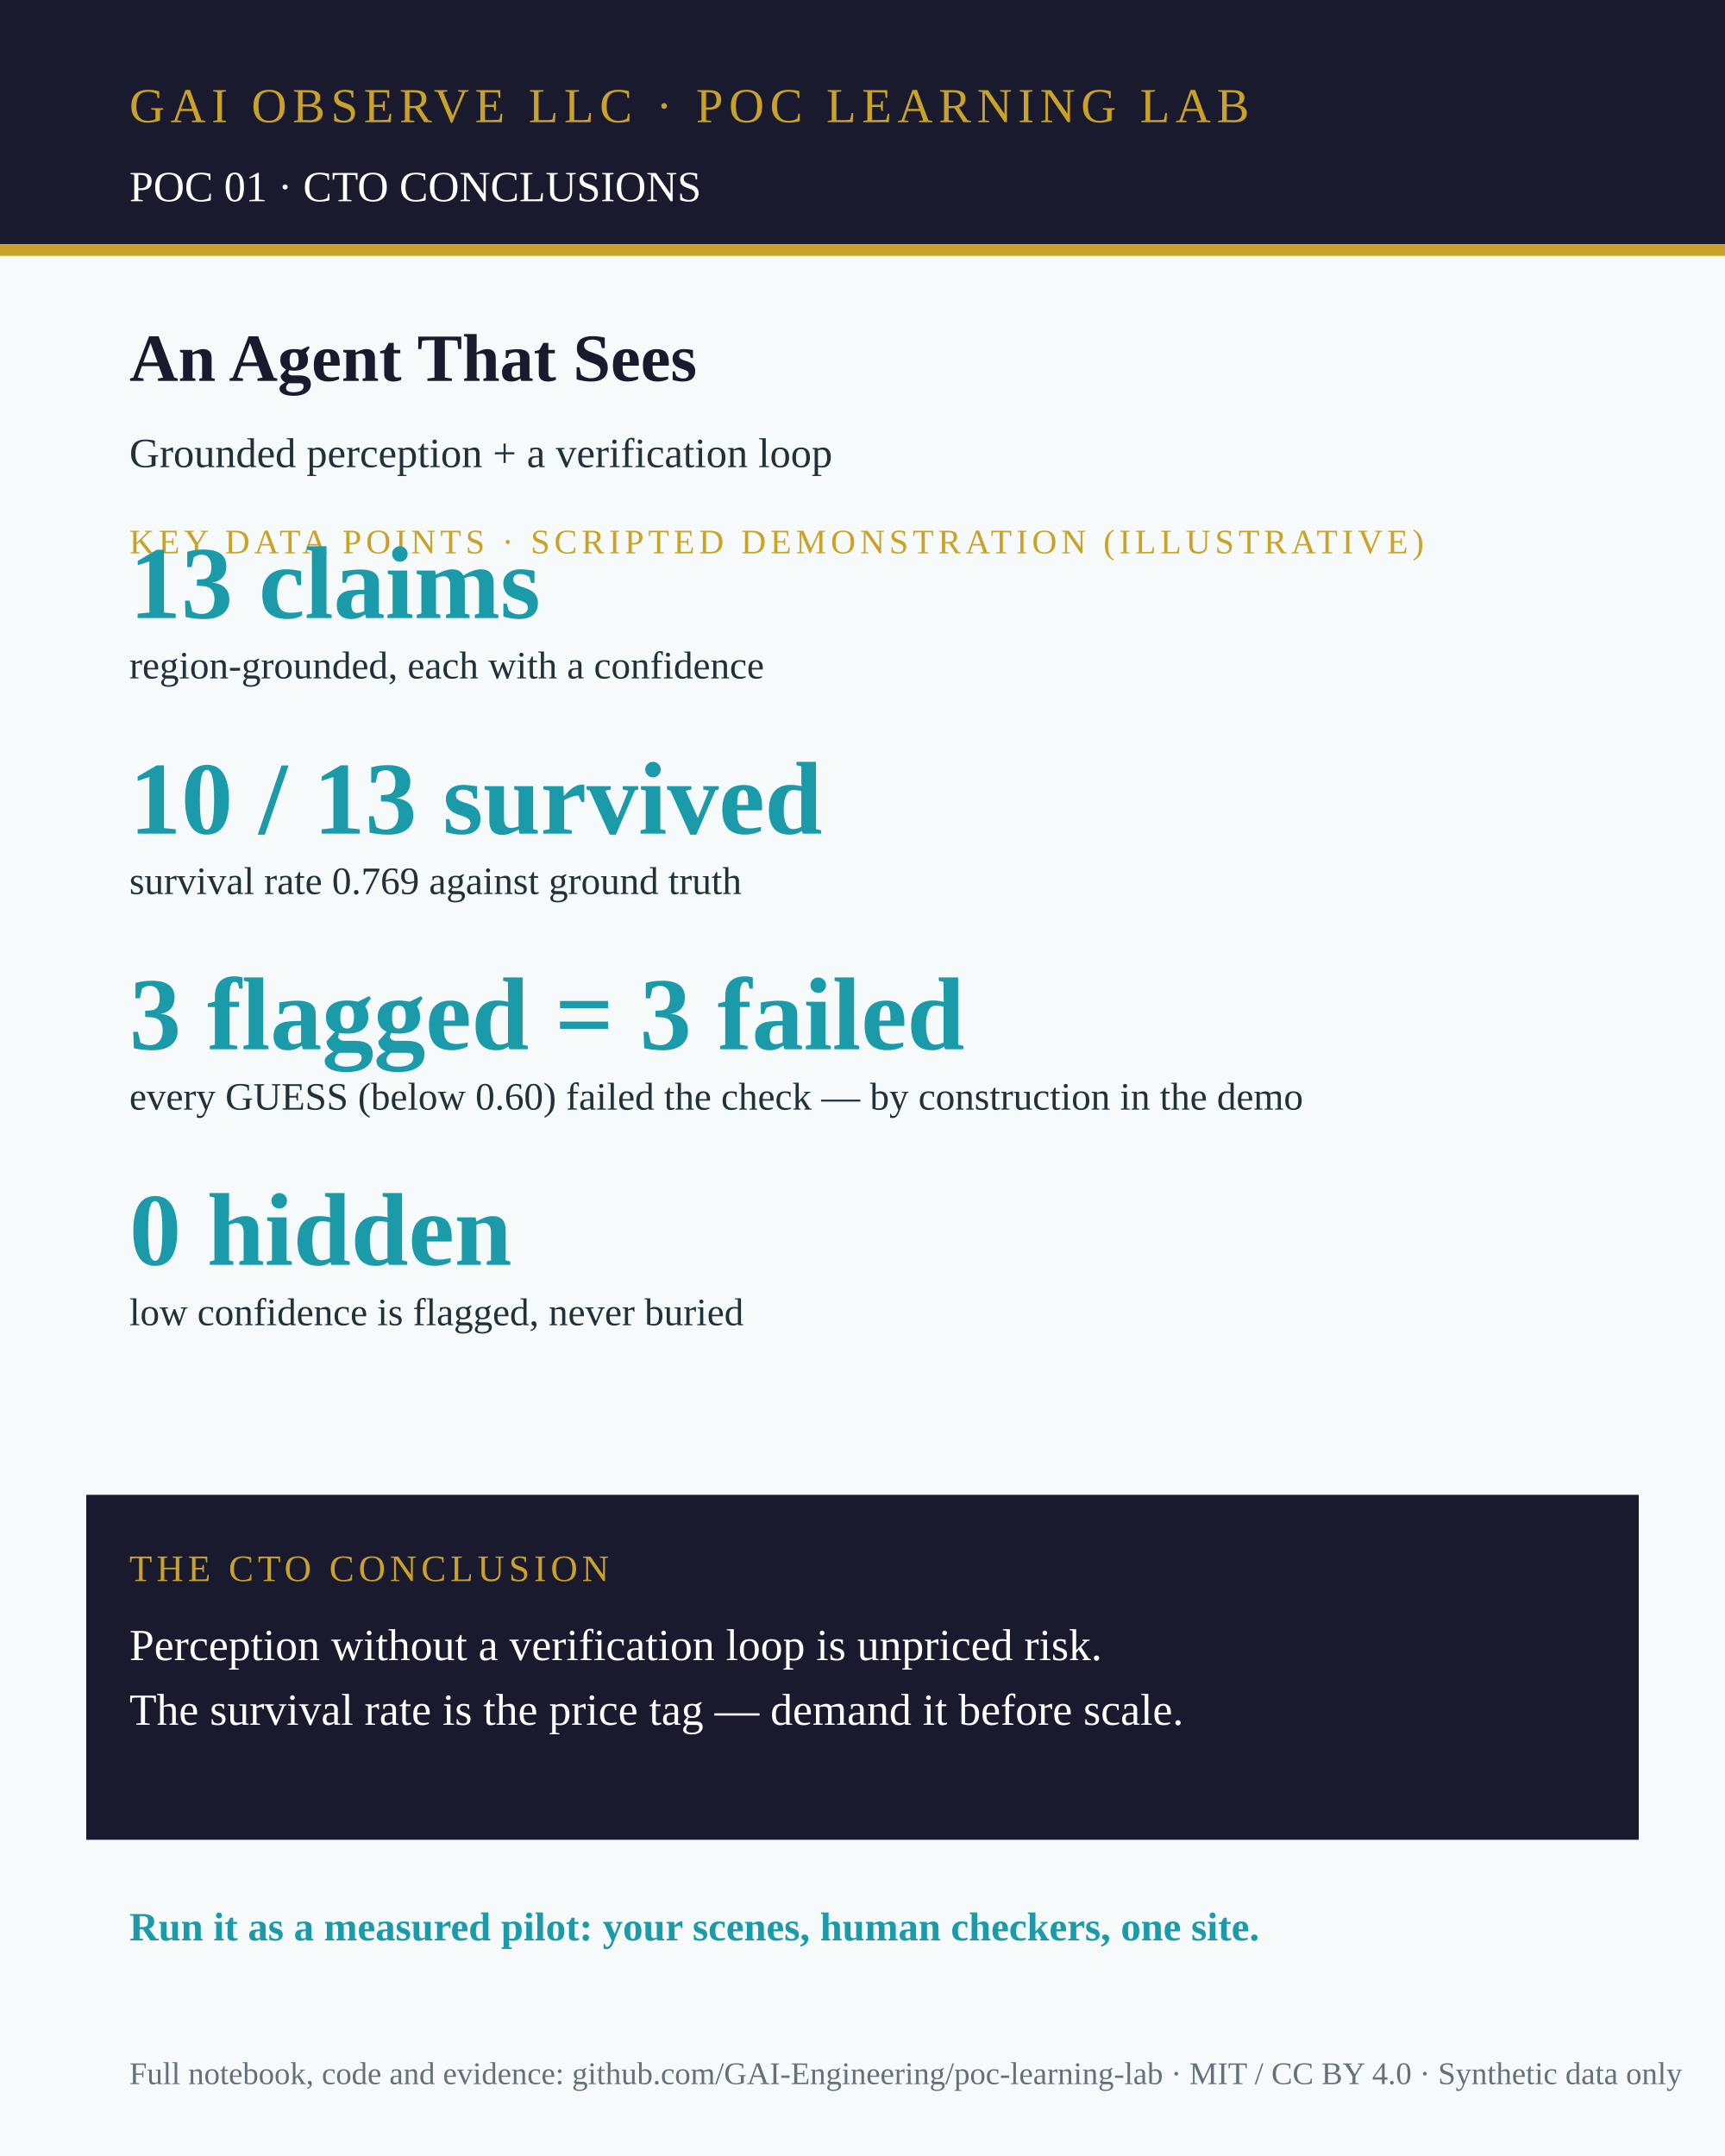
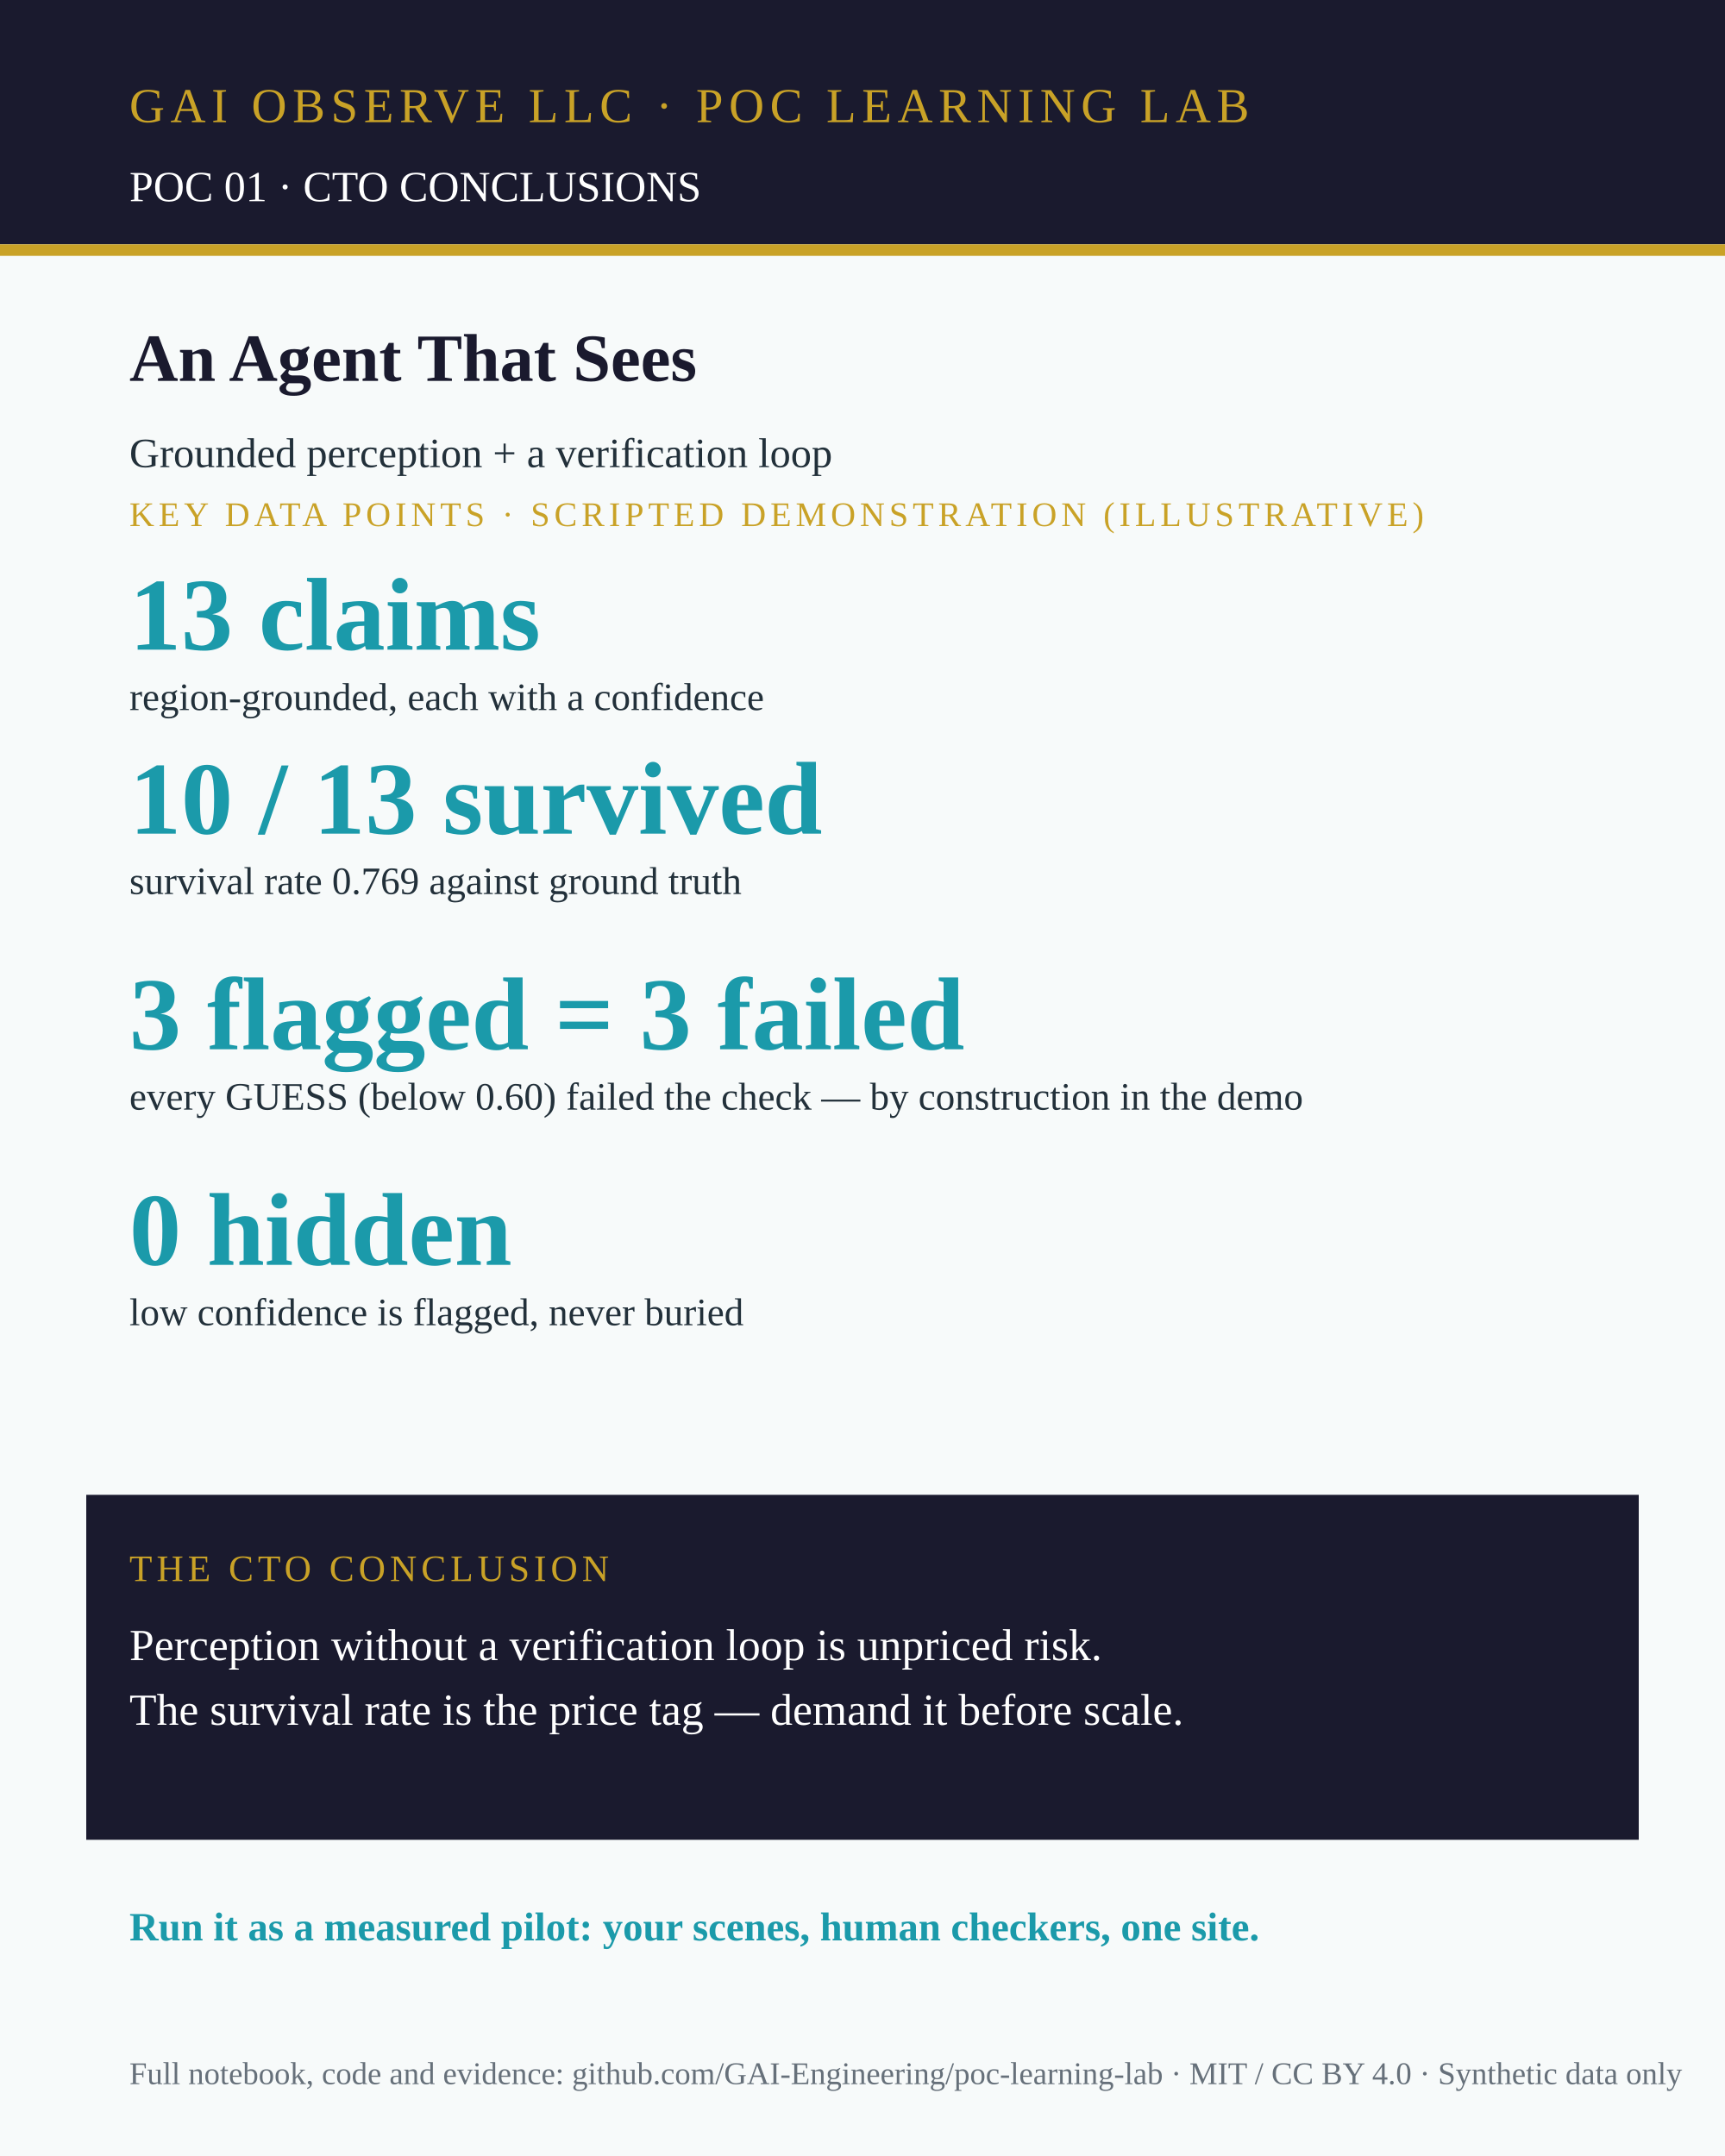
<svg xmlns="http://www.w3.org/2000/svg" width="1200" height="1500" viewBox="0 0 1200 1500">
  <rect width="1200" height="1500" fill="#F7FAFA" />
  <rect width="1200" height="170" fill="#1A1A2E" />
  <rect y="170" width="1200" height="8" fill="#C9A227" />
  <text x="90" y="85" font-size="34" letter-spacing="4" fill="#C9A227">GAI OBSERVE LLC · POC LEARNING LAB</text>
  <text x="90" y="140" font-size="30" fill="#FFFFFF">POC 01 · CTO CONCLUSIONS</text>
  <text x="90" y="265" font-size="47" font-weight="700" fill="#1A1A2E">An Agent That Sees</text>
  <text x="90" y="325" font-size="29" fill="#22303A">Grounded perception + a verification loop</text>
-   <text x="90" y="385" font-size="24" letter-spacing="3" fill="#C9A227">KEY DATA POINTS · SCRIPTED DEMONSTRATION (ILLUSTRATIVE)</text>
-   <text x="90" y="430" font-size="72" font-weight="700" fill="#1B9AAA">13 claims</text>
-   <text x="90" y="472" font-size="27" fill="#22303A">region-grounded, each with a confidence</text>
+   <text x="90" y="366" font-size="24" letter-spacing="3" fill="#C9A227">KEY DATA POINTS · SCRIPTED DEMONSTRATION (ILLUSTRATIVE)</text>
+   <text x="90" y="452" font-size="72" font-weight="700" fill="#1B9AAA">13 claims</text>
+   <text x="90" y="494" font-size="27" fill="#22303A">region-grounded, each with a confidence</text>
  <text x="90" y="580" font-size="72" font-weight="700" fill="#1B9AAA">10 / 13 survived</text>
  <text x="90" y="622" font-size="27" fill="#22303A">survival rate 0.769 against ground truth</text>
  <text x="90" y="730" font-size="72" font-weight="700" fill="#1B9AAA">3 flagged = 3 failed</text>
  <text x="90" y="772" font-size="27" fill="#22303A">every GUESS (below 0.60) failed the check — by construction in the demo</text>
  <text x="90" y="880" font-size="72" font-weight="700" fill="#1B9AAA">0 hidden</text>
  <text x="90" y="922" font-size="27" fill="#22303A">low confidence is flagged, never buried</text>
  <rect x="60" y="1040" width="1080" height="240" fill="#1A1A2E" />
  <text x="90" y="1100" font-size="26" letter-spacing="3" fill="#C9A227">THE CTO CONCLUSION</text>
  <text x="90" y="1155" font-size="31" fill="#FFFFFF">Perception without a verification loop is unpriced risk.</text>
  <text x="90" y="1200" font-size="31" fill="#FFFFFF">The survival rate is the price tag — demand it before scale.</text>
  <text x="90" y="1350" font-size="28" font-weight="600" fill="#1B9AAA">Run it as a measured pilot: your scenes, human checkers, one site.</text>
  <text x="90" y="1450" font-size="22" fill="#66707A">Full notebook, code and evidence: github.com/GAI-Engineering/poc-learning-lab · MIT / CC BY 4.0 · Synthetic data only</text>
</svg>
